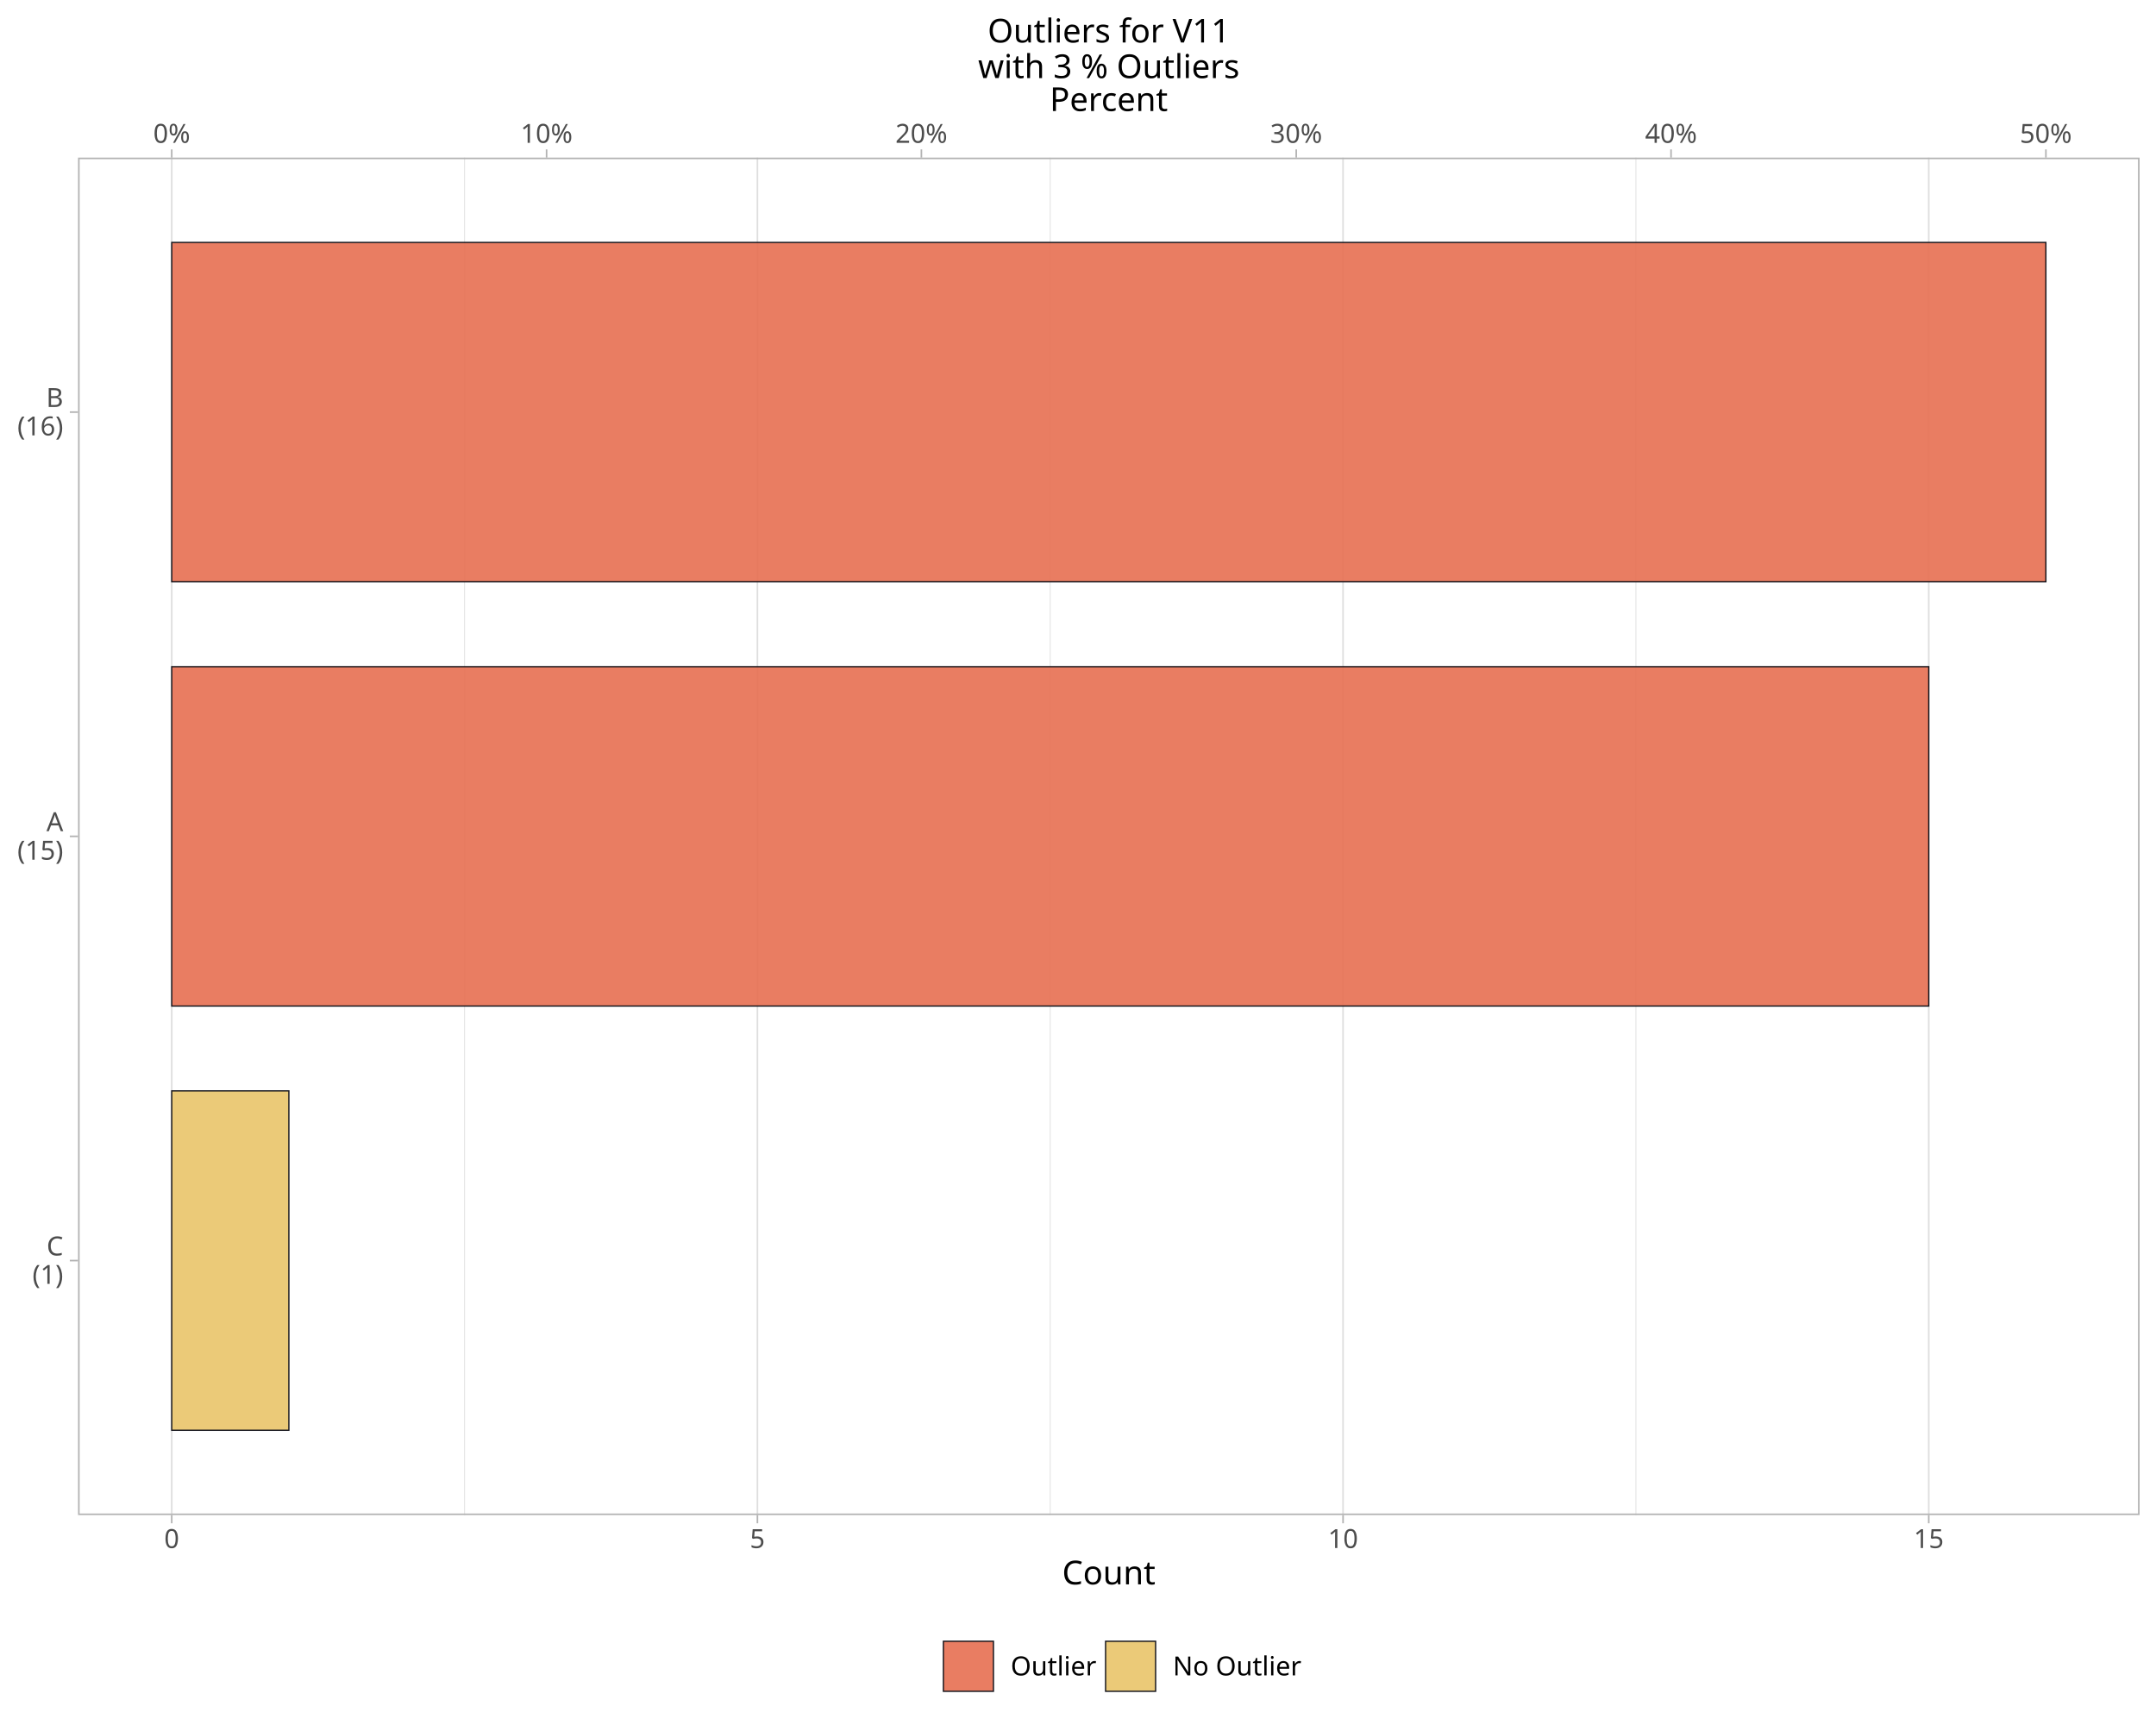
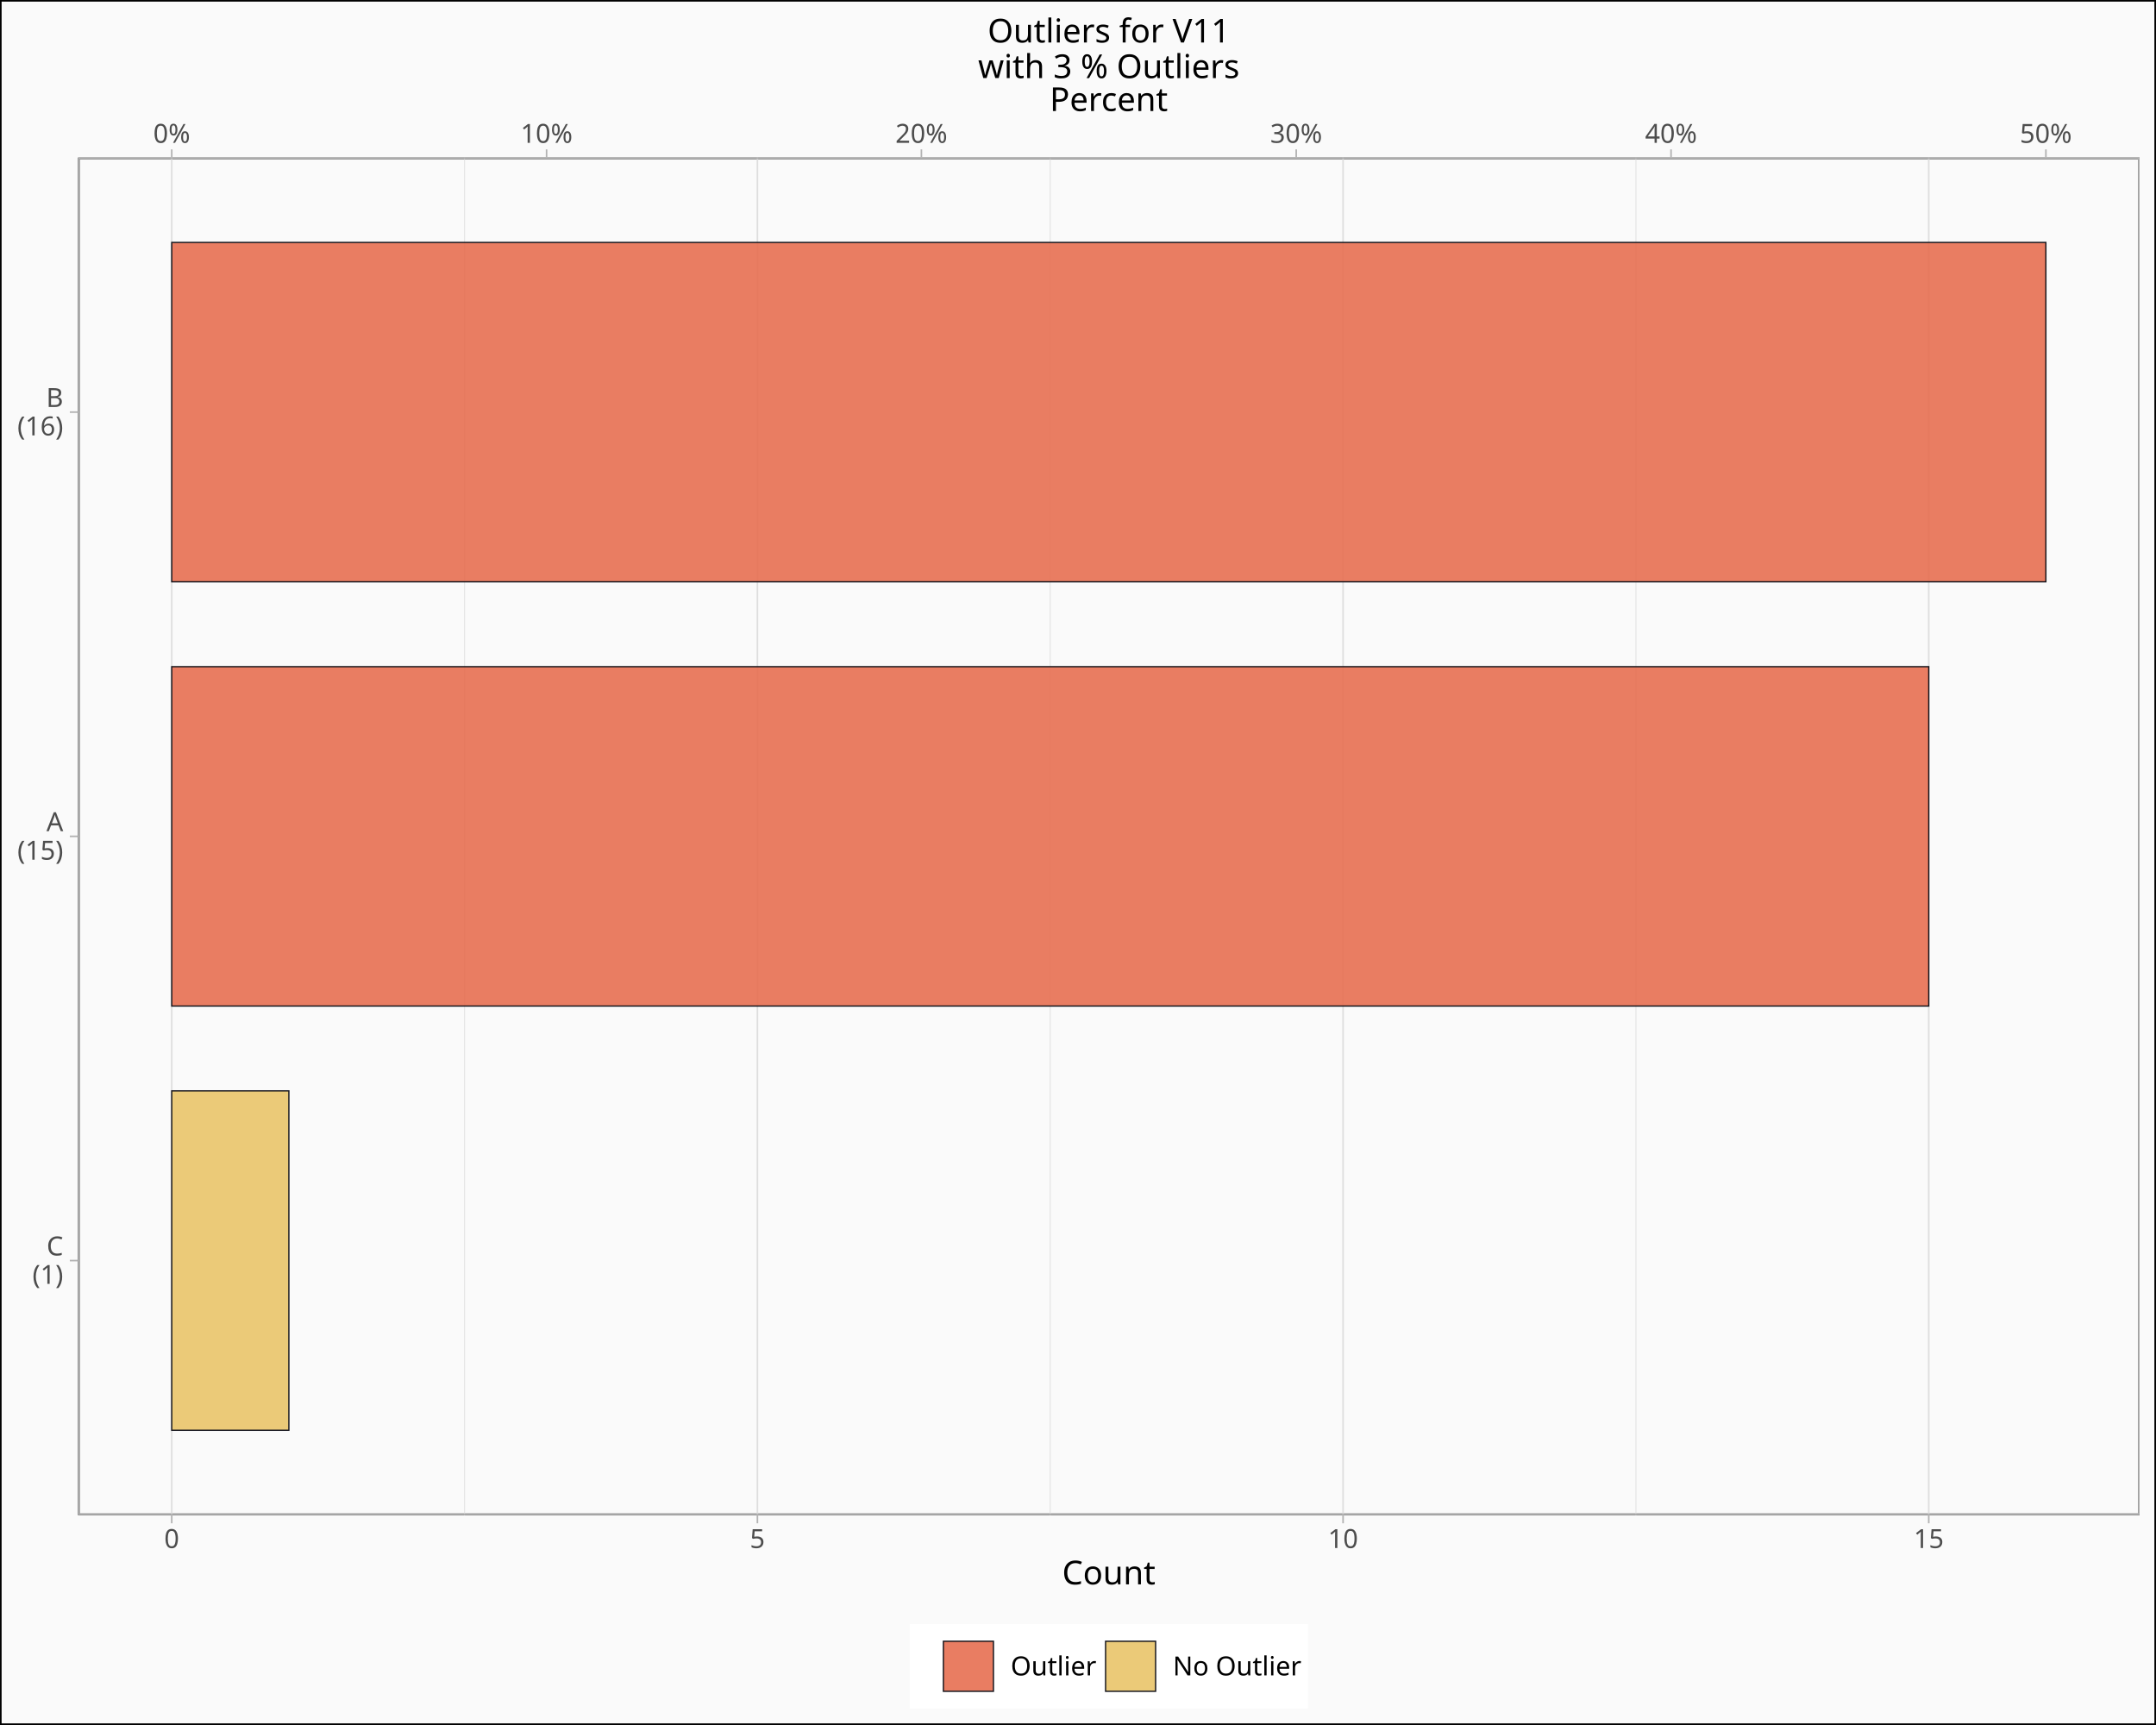
<svg xmlns="http://www.w3.org/2000/svg" class="svglite" data-engine-version="2.0" width="720.00pt" height="576.00pt" viewBox="0 0 720.00 576.00">
  <defs>
    <style type="text/css">
    .svglite line, .svglite polyline, .svglite polygon, .svglite path, .svglite rect, .svglite circle {
      fill: none;
      stroke: #000000;
      stroke-linecap: round;
      stroke-linejoin: round;
      stroke-miterlimit: 10.00;
    }
  </style>
  </defs>
  <rect width="100%" height="100%" style="stroke: none; fill: #FFFFFF;" />
  <defs>
    <clipPath id="cpMC4wMHw3MjAuMDB8MC4wMHw1NzYuMDA=">
      <rect x="0.00" y="0.00" width="720.00" height="576.00" />
    </clipPath>
  </defs>
  <g clip-path="url(#cpMC4wMHw3MjAuMDB8MC4wMHw1NzYuMDA=)">
-     <rect x="0.00" y="0.00" width="720.00" height="576.00" style="stroke-width: 1.07; stroke: #FFFFFF; fill: #FFFFFF;" />
+     <rect x="0.00" y="0.00" width="720.00" height="576.00" style="stroke-width: 1.07; fill: #FAFAFA;" />
  </g>
  <defs>
    <clipPath id="cpMjYuMDZ8NzE0LjUyfDUyLjYyfDUwNS45MQ==">
      <rect x="26.06" y="52.62" width="688.46" height="453.29" />
    </clipPath>
  </defs>
  <g clip-path="url(#cpMjYuMDZ8NzE0LjUyfDUyLjYyfDUwNS45MQ==)">
-     <rect x="26.06" y="52.62" width="688.46" height="453.29" style="stroke-width: 1.07; stroke: none; fill: #FFFFFF;" />
+     <rect x="26.06" y="52.62" width="688.46" height="453.29" style="stroke-width: 1.07; fill: #FAFAFA;" />
    <polyline points="155.15,505.91 155.15,52.62 " style="stroke-width: 0.27; stroke: #DEDEDE; stroke-linecap: butt;" />
    <polyline points="350.73,505.91 350.73,52.62 " style="stroke-width: 0.27; stroke: #DEDEDE; stroke-linecap: butt;" />
    <polyline points="546.32,505.91 546.32,52.62 " style="stroke-width: 0.27; stroke: #DEDEDE; stroke-linecap: butt;" />
    <polyline points="57.35,505.91 57.35,52.62 " style="stroke-width: 0.53; stroke: #DEDEDE; stroke-linecap: butt;" />
    <polyline points="252.94,505.91 252.94,52.62 " style="stroke-width: 0.53; stroke: #DEDEDE; stroke-linecap: butt;" />
    <polyline points="448.52,505.91 448.52,52.62 " style="stroke-width: 0.53; stroke: #DEDEDE; stroke-linecap: butt;" />
    <polyline points="644.11,505.91 644.11,52.62 " style="stroke-width: 0.53; stroke: #DEDEDE; stroke-linecap: butt;" />
    <rect x="57.35" y="222.61" width="586.76" height="113.32" style="stroke-width: 0.43; stroke: #16161D; stroke-linecap: butt; stroke-linejoin: miter; fill: #E76F51; fill-opacity: 0.90;" />
    <rect x="57.35" y="80.95" width="625.87" height="113.32" style="stroke-width: 0.43; stroke: #16161D; stroke-linecap: butt; stroke-linejoin: miter; fill: #E76F51; fill-opacity: 0.90;" />
    <rect x="57.35" y="364.26" width="39.12" height="113.32" style="stroke-width: 0.43; stroke: #16161D; stroke-linecap: butt; stroke-linejoin: miter; fill: #E9C46A; fill-opacity: 0.90;" />
    <rect x="26.06" y="52.62" width="688.46" height="453.29" style="stroke-width: 1.07; stroke: #B3B3B3;" />
  </g>
  <g clip-path="url(#cpMC4wMHw3MjAuMDB8MC4wMHw1NzYuMDA=)">
    <text x="57.35" y="47.69" text-anchor="middle" style="font-size: 8.80px; fill: #4D4D4D; font-family: sans;" textLength="12.72px" lengthAdjust="spacingAndGlyphs">0%</text>
    <text x="182.53" y="47.69" text-anchor="middle" style="font-size: 8.80px; fill: #4D4D4D; font-family: sans;" textLength="17.61px" lengthAdjust="spacingAndGlyphs">10%</text>
    <text x="307.70" y="47.69" text-anchor="middle" style="font-size: 8.80px; fill: #4D4D4D; font-family: sans;" textLength="17.61px" lengthAdjust="spacingAndGlyphs">20%</text>
    <text x="432.88" y="47.69" text-anchor="middle" style="font-size: 8.80px; fill: #4D4D4D; font-family: sans;" textLength="17.61px" lengthAdjust="spacingAndGlyphs">30%</text>
    <text x="558.05" y="47.69" text-anchor="middle" style="font-size: 8.80px; fill: #4D4D4D; font-family: sans;" textLength="17.61px" lengthAdjust="spacingAndGlyphs">40%</text>
    <text x="683.23" y="47.69" text-anchor="middle" style="font-size: 8.80px; fill: #4D4D4D; font-family: sans;" textLength="17.61px" lengthAdjust="spacingAndGlyphs">50%</text>
    <polyline points="57.35,52.62 57.35,49.88 " style="stroke-width: 0.53; stroke: #B3B3B3; stroke-linecap: butt;" />
    <polyline points="182.53,52.62 182.53,49.88 " style="stroke-width: 0.53; stroke: #B3B3B3; stroke-linecap: butt;" />
    <polyline points="307.70,52.62 307.70,49.88 " style="stroke-width: 0.53; stroke: #B3B3B3; stroke-linecap: butt;" />
    <polyline points="432.88,52.62 432.88,49.88 " style="stroke-width: 0.53; stroke: #B3B3B3; stroke-linecap: butt;" />
    <polyline points="558.05,52.62 558.05,49.88 " style="stroke-width: 0.53; stroke: #B3B3B3; stroke-linecap: butt;" />
    <polyline points="683.23,52.62 683.23,49.88 " style="stroke-width: 0.53; stroke: #B3B3B3; stroke-linecap: butt;" />
    <text x="21.13" y="419.20" text-anchor="end" style="font-size: 8.80px; fill: #4D4D4D; font-family: sans;" textLength="8.80px" lengthAdjust="spacingAndGlyphs">C </text>
    <text x="21.13" y="428.70" text-anchor="end" style="font-size: 8.80px; fill: #4D4D4D; font-family: sans;" textLength="10.76px" lengthAdjust="spacingAndGlyphs">(1)</text>
    <text x="21.13" y="277.54" text-anchor="end" style="font-size: 8.80px; fill: #4D4D4D; font-family: sans;" textLength="8.32px" lengthAdjust="spacingAndGlyphs">A </text>
    <text x="21.13" y="287.05" text-anchor="end" style="font-size: 8.80px; fill: #4D4D4D; font-family: sans;" textLength="15.65px" lengthAdjust="spacingAndGlyphs">(15)</text>
    <text x="21.13" y="135.89" text-anchor="end" style="font-size: 8.80px; fill: #4D4D4D; font-family: sans;" textLength="8.32px" lengthAdjust="spacingAndGlyphs">B </text>
    <text x="21.13" y="145.39" text-anchor="end" style="font-size: 8.80px; fill: #4D4D4D; font-family: sans;" textLength="15.65px" lengthAdjust="spacingAndGlyphs">(16)</text>
    <polyline points="23.32,420.92 26.06,420.92 " style="stroke-width: 0.53; stroke: #B3B3B3; stroke-linecap: butt;" />
    <polyline points="23.32,279.27 26.06,279.27 " style="stroke-width: 0.53; stroke: #B3B3B3; stroke-linecap: butt;" />
    <polyline points="23.32,137.61 26.06,137.61 " style="stroke-width: 0.53; stroke: #B3B3B3; stroke-linecap: butt;" />
    <polyline points="57.35,508.65 57.35,505.91 " style="stroke-width: 0.53; stroke: #B3B3B3; stroke-linecap: butt;" />
    <polyline points="252.94,508.65 252.94,505.91 " style="stroke-width: 0.53; stroke: #B3B3B3; stroke-linecap: butt;" />
    <polyline points="448.52,508.65 448.52,505.91 " style="stroke-width: 0.53; stroke: #B3B3B3; stroke-linecap: butt;" />
    <polyline points="644.11,508.65 644.11,505.91 " style="stroke-width: 0.53; stroke: #B3B3B3; stroke-linecap: butt;" />
    <text x="57.35" y="516.90" text-anchor="middle" style="font-size: 8.80px; fill: #4D4D4D; font-family: sans;" textLength="4.89px" lengthAdjust="spacingAndGlyphs">0</text>
    <text x="252.94" y="516.90" text-anchor="middle" style="font-size: 8.80px; fill: #4D4D4D; font-family: sans;" textLength="4.89px" lengthAdjust="spacingAndGlyphs">5</text>
    <text x="448.52" y="516.90" text-anchor="middle" style="font-size: 8.80px; fill: #4D4D4D; font-family: sans;" textLength="9.79px" lengthAdjust="spacingAndGlyphs">10</text>
    <text x="644.11" y="516.90" text-anchor="middle" style="font-size: 8.80px; fill: #4D4D4D; font-family: sans;" textLength="9.79px" lengthAdjust="spacingAndGlyphs">15</text>
    <text x="370.29" y="37.07" text-anchor="middle" style="font-size: 11.00px; font-family: sans;" textLength="37.92px" lengthAdjust="spacingAndGlyphs">Percent</text>
    <text x="370.29" y="529.04" text-anchor="middle" style="font-size: 11.00px; font-family: sans;" textLength="29.36px" lengthAdjust="spacingAndGlyphs">Count</text>
    <rect x="303.80" y="542.28" width="132.97" height="28.24" style="stroke-width: 1.07; stroke: none; fill: #FFFFFF;" />
    <rect x="314.76" y="547.76" width="17.28" height="17.28" style="stroke-width: 1.07; stroke: none; fill: #FFFFFF;" />
    <rect x="315.05" y="548.04" width="16.71" height="16.71" style="stroke-width: 0.43; stroke: #16161D; stroke-linecap: butt; stroke-linejoin: miter; fill: #E76F51; fill-opacity: 0.90;" />
    <rect x="368.92" y="547.76" width="17.28" height="17.28" style="stroke-width: 1.07; stroke: none; fill: #FFFFFF;" />
    <rect x="369.21" y="548.04" width="16.71" height="16.71" style="stroke-width: 0.43; stroke: #16161D; stroke-linecap: butt; stroke-linejoin: miter; fill: #E9C46A; fill-opacity: 0.90;" />
    <text x="337.52" y="559.43" style="font-size: 8.80px; font-family: sans;" textLength="25.92px" lengthAdjust="spacingAndGlyphs">Outlier</text>
    <text x="391.68" y="559.43" style="font-size: 8.80px; font-family: sans;" textLength="39.62px" lengthAdjust="spacingAndGlyphs">No Outlier</text>
    <text x="370.29" y="14.19" text-anchor="middle" style="font-size: 11.00px; font-family: sans;" textLength="76.43px" lengthAdjust="spacingAndGlyphs">Outliers for V11</text>
    <text x="370.29" y="26.07" text-anchor="middle" style="font-size: 11.00px; font-family: sans;" textLength="82.53px" lengthAdjust="spacingAndGlyphs">with 3 % Outliers</text>
  </g>
</svg>
